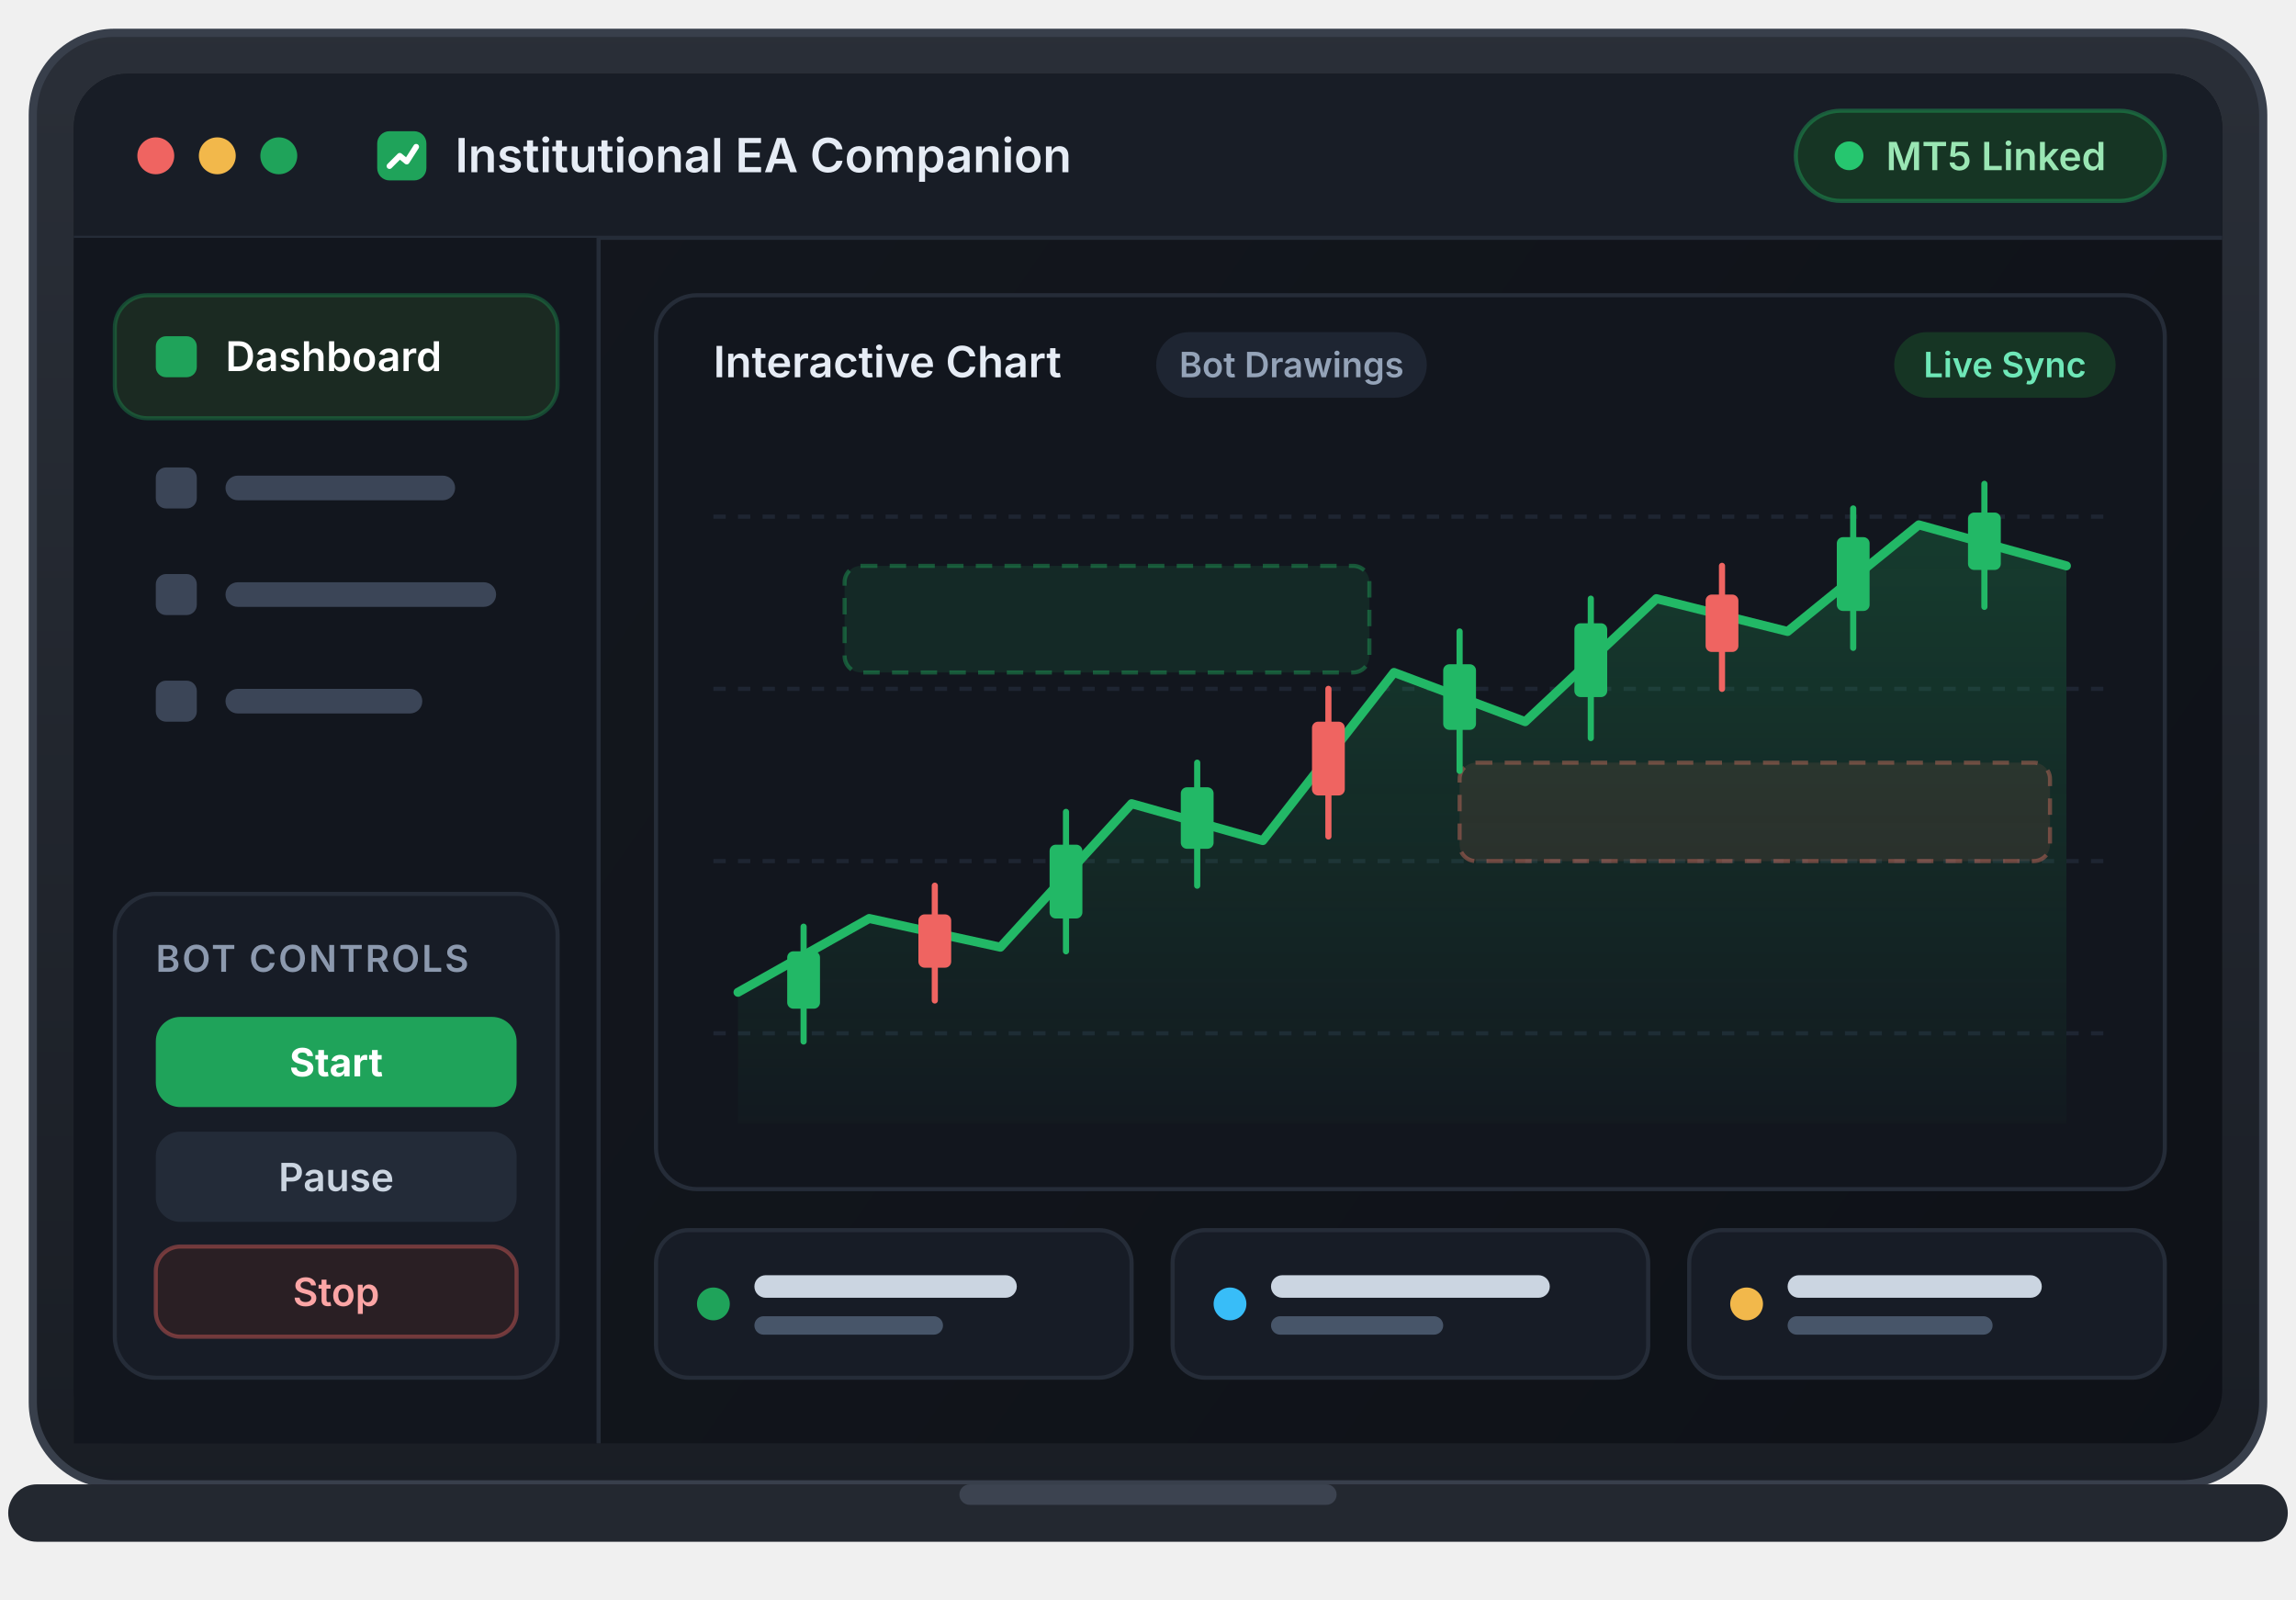
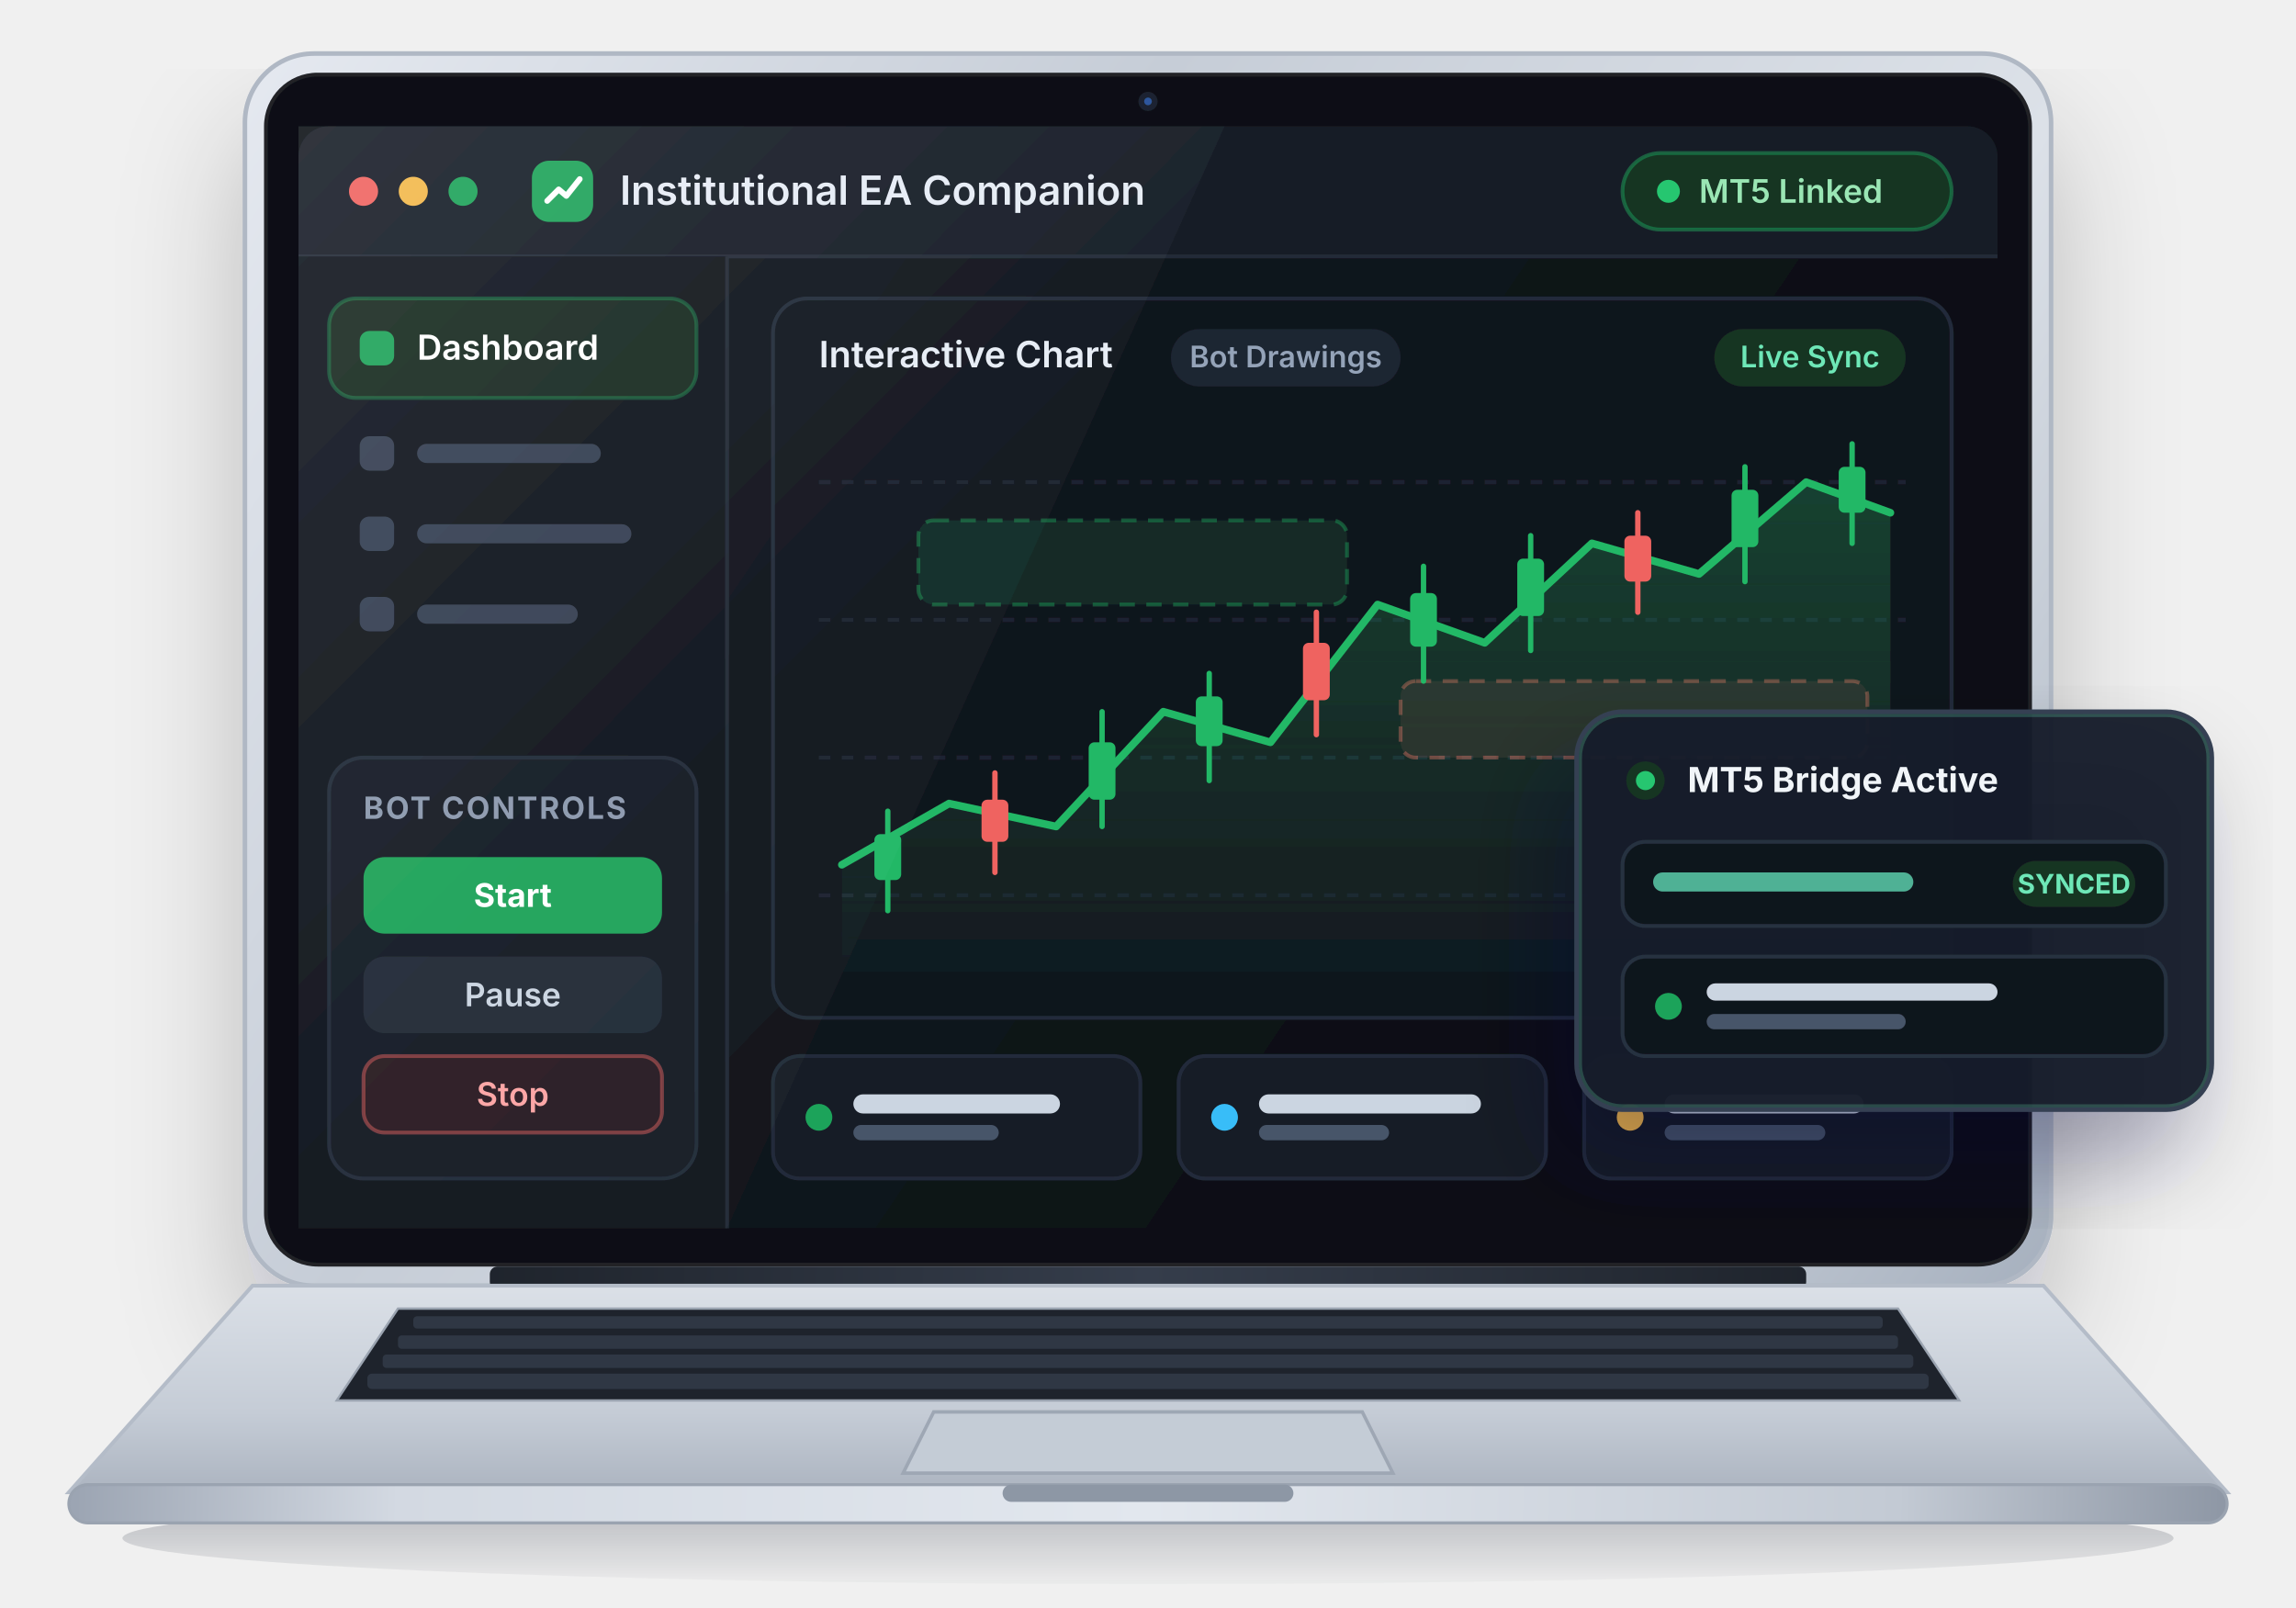
- <svg xmlns="http://www.w3.org/2000/svg" viewBox="0 0 560 390" width="560" height="390" fill="none">
+ <svg xmlns="http://www.w3.org/2000/svg" viewBox="0 0 600 420" width="600" height="420" fill="none">
  <defs>
-     <linearGradient id="screenBg" x1="0" y1="0" x2="560" y2="390" gradientUnits="userSpaceOnUse">
-       <stop offset="0%" stop-color="#14181F" />
-       <stop offset="100%" stop-color="#0E1117" />
+     <filter id="laptopShadow" x="-10%" y="-10%" width="120%" height="130%">
+       <feDropShadow dx="0" dy="18" stdDeviation="16" flood-color="#0F172A" flood-opacity="0.22" />
+     </filter>
+     <filter id="panelFloatShadow" x="-20%" y="-20%" width="140%" height="150%">
+       <feDropShadow dx="-6" dy="14" stdDeviation="12" flood-color="#081235" flood-opacity="0.32" />
+     </filter>
+     <linearGradient id="lidOuter" x1="65" y1="14" x2="535" y2="336" gradientUnits="userSpaceOnUse">
+       <stop offset="0%" stop-color="#E5E9F0" />
+       <stop offset="35%" stop-color="#C6CDD7" />
+       <stop offset="70%" stop-color="#DCE1E8" />
+       <stop offset="100%" stop-color="#A6B0BE" />
    </linearGradient>
-     <linearGradient id="chartGlow" x1="280" y1="120" x2="280" y2="290" gradientUnits="userSpaceOnUse">
-       <stop offset="0%" stop-color="#1FA35A" stop-opacity="0.28" />
+     <linearGradient id="baseTop" x1="300" y1="334" x2="300" y2="388" gradientUnits="userSpaceOnUse">
+       <stop offset="0%" stop-color="#DCE1E8" />
+       <stop offset="65%" stop-color="#C5CCD6" />
+       <stop offset="100%" stop-color="#AEB6C2" />
+     </linearGradient>
+     <linearGradient id="baseLip" x1="20" y1="388" x2="580" y2="400" gradientUnits="userSpaceOnUse">
+       <stop offset="0%" stop-color="#9CA5B3" />
+       <stop offset="15%" stop-color="#D3D9E2" />
+       <stop offset="50%" stop-color="#E2E7EE" />
+       <stop offset="85%" stop-color="#C3CAD4" />
+       <stop offset="100%" stop-color="#8F98A6" />
+     </linearGradient>
+     <linearGradient id="hingeGrad" x1="120" y1="332" x2="480" y2="338" gradientUnits="userSpaceOnUse">
+       <stop offset="0%" stop-color="#1E232B" />
+       <stop offset="50%" stop-color="#353D4B" />
+       <stop offset="100%" stop-color="#1E232B" />
+     </linearGradient>
+     <linearGradient id="screenBg" x1="76" y1="24" x2="524" y2="326" gradientUnits="userSpaceOnUse">
+       <stop offset="0%" stop-color="#131820" />
+       <stop offset="100%" stop-color="#0B0E14" />
+     </linearGradient>
+     <linearGradient id="chartGlow" x1="340" y1="120" x2="340" y2="268" gradientUnits="userSpaceOnUse">
+       <stop offset="0%" stop-color="#1FA35A" stop-opacity="0.32" />
      <stop offset="100%" stop-color="#1FA35A" stop-opacity="0" />
    </linearGradient>
-     <linearGradient id="bezel" x1="0" y1="0" x2="0" y2="390" gradientUnits="userSpaceOnUse">
-       <stop offset="0%" stop-color="#2A2F38" />
-       <stop offset="100%" stop-color="#181C23" />
+     <linearGradient id="screenGlare" x1="76" y1="24" x2="380" y2="326" gradientUnits="userSpaceOnUse">
+       <stop offset="0%" stop-color="#FFFFFF" stop-opacity="0.11" />
+       <stop offset="45%" stop-color="#FFFFFF" stop-opacity="0.03" />
+       <stop offset="100%" stop-color="#FFFFFF" stop-opacity="0" />
+     </linearGradient>
+     <linearGradient id="groundShadow" x1="300" y1="392" x2="300" y2="416" gradientUnits="userSpaceOnUse">
+       <stop offset="0%" stop-color="#0F172A" stop-opacity="0.26" />
+       <stop offset="100%" stop-color="#0F172A" stop-opacity="0" />
    </linearGradient>
  </defs>
-   <rect x="8" y="8" width="544" height="354" rx="20" fill="url(#bezel)" stroke="#383F4B" stroke-width="2" />
-   <rect x="18" y="18" width="524" height="334" rx="13" fill="url(#screenBg)" />
-   <rect x="2" y="362" width="556" height="14" rx="7" fill="#232830" />
-   <rect x="234" y="362" width="92" height="5" rx="2.5" fill="#3C4350" />
-   <rect x="18" y="18" width="524" height="40" rx="13" fill="#181D26" />
-   <rect x="18" y="45" width="524" height="13" fill="#181D26" />
-   <line x1="18" y1="58" x2="542" y2="58" stroke="#252C38" stroke-width="1" />
-   <circle cx="38" cy="38" r="4.5" fill="#EF6461" />
-   <circle cx="53" cy="38" r="4.5" fill="#F2B84B" />
-   <circle cx="68" cy="38" r="4.5" fill="#1FA35A" />
-   <rect x="92" y="32" width="12" height="12" rx="3" fill="#1FA35A" />
-   <path d="M95 40.5L97.5 38L99.2 39.4L101.5 35.8" stroke="#FFFFFF" stroke-width="1.4" stroke-linecap="round" stroke-linejoin="round" />
-   <text x="111" y="42" fill="#E6ECF5" font-family="system-ui, -apple-system, sans-serif" font-size="11.5" font-weight="600">Institutional EA Companion</text>
-   <rect x="438" y="27" width="90" height="22" rx="11" fill="#163524" stroke="#1FA35A" stroke-opacity="0.45" />
-   <circle cx="451" cy="38" r="3.5" fill="#26C66F" />
-   <text x="460" y="41.5" fill="#9AE6B4" font-family="system-ui, -apple-system, sans-serif" font-size="9.5" font-weight="600">MT5 Linked</text>
-   <rect x="18" y="58" width="128" height="294" fill="#12161E" />
-   <line x1="146" y1="58" x2="146" y2="352" stroke="#252C38" stroke-width="1" />
-   <rect x="28" y="72" width="108" height="30" rx="8" fill="#1B2A22" stroke="#1FA35A" stroke-opacity="0.35" />
-   <rect x="38" y="82" width="10" height="10" rx="2.5" fill="#1FA35A" />
-   <text x="55" y="90.5" fill="#FFFFFF" font-family="system-ui, -apple-system, sans-serif" font-size="10" font-weight="600">Dashboard</text>
-   <rect x="38" y="114" width="10" height="10" rx="2.5" fill="#3B4557" />
-   <rect x="55" y="116" width="56" height="6" rx="3" fill="#3B4557" />
-   <rect x="38" y="140" width="10" height="10" rx="2.5" fill="#3B4557" />
-   <rect x="55" y="142" width="66" height="6" rx="3" fill="#3B4557" />
-   <rect x="38" y="166" width="10" height="10" rx="2.5" fill="#3B4557" />
-   <rect x="55" y="168" width="48" height="6" rx="3" fill="#3B4557" />
-   <rect x="28" y="218" width="108" height="118" rx="10" fill="#171C26" stroke="#252C38" />
-   <text x="38" y="237" fill="#8C99AE" font-family="system-ui, -apple-system, sans-serif" font-size="9" font-weight="600" letter-spacing="0.5">BOT CONTROLS</text>
-   <rect x="38" y="248" width="88" height="22" rx="6" fill="#1FA35A" />
-   <text x="82" y="262.5" text-anchor="middle" fill="#FFFFFF" font-family="system-ui, -apple-system, sans-serif" font-size="9.5" font-weight="700">Start</text>
-   <rect x="38" y="276" width="88" height="22" rx="6" fill="#232B38" />
-   <text x="82" y="290.5" text-anchor="middle" fill="#CBD5E1" font-family="system-ui, -apple-system, sans-serif" font-size="9.5" font-weight="600">Pause</text>
-   <rect x="38" y="304" width="88" height="22" rx="6" fill="#2A1F24" stroke="#EF6461" stroke-opacity="0.4" />
-   <text x="82" y="318.5" text-anchor="middle" fill="#FCA5A5" font-family="system-ui, -apple-system, sans-serif" font-size="9.5" font-weight="600">Stop</text>
-   <rect x="160" y="72" width="368" height="218" rx="10" fill="#12161E" stroke="#252C38" />
-   <text x="174" y="92" fill="#E6ECF5" font-family="system-ui, -apple-system, sans-serif" font-size="10.5" font-weight="600">Interactive Chart</text>
-   <rect x="282" y="81" width="66" height="16" rx="8" fill="#1E2532" />
-   <text x="315" y="92" text-anchor="middle" fill="#94A3B8" font-family="system-ui, -apple-system, sans-serif" font-size="8.5" font-weight="600">Bot Drawings</text>
-   <rect x="462" y="81" width="54" height="16" rx="8" fill="#163524" />
-   <text x="489" y="92" text-anchor="middle" fill="#6EE7B7" font-family="system-ui, -apple-system, sans-serif" font-size="8.5" font-weight="600">Live Sync</text>
-   <line x1="174" y1="126" x2="514" y2="126" stroke="#1E2532" stroke-width="1" stroke-dasharray="3 3" />
-   <line x1="174" y1="168" x2="514" y2="168" stroke="#1E2532" stroke-width="1" stroke-dasharray="3 3" />
-   <line x1="174" y1="210" x2="514" y2="210" stroke="#1E2532" stroke-width="1" stroke-dasharray="3 3" />
-   <line x1="174" y1="252" x2="514" y2="252" stroke="#1E2532" stroke-width="1" stroke-dasharray="3 3" />
-   <rect x="206" y="138" width="128" height="26" rx="4" fill="#1FA35A" fill-opacity="0.14" stroke="#1FA35A" stroke-opacity="0.45" stroke-dasharray="4 3" />
-   <rect x="356" y="186" width="144" height="24" rx="4" fill="#EF6461" fill-opacity="0.12" stroke="#EF6461" stroke-opacity="0.45" stroke-dasharray="4 3" />
-   <path d="M180 242 L212 224 L244 231 L276 196 L308 205 L340 164 L372 176 L404 146 L436 154 L468 128 L504 138 L504 274 L180 274 Z" fill="url(#chartGlow)" />
-   <path d="M180 242 L212 224 L244 231 L276 196 L308 205 L340 164 L372 176 L404 146 L436 154 L468 128 L504 138" stroke="#22B866" stroke-width="2.2" stroke-linecap="round" stroke-linejoin="round" />
-   <g stroke-width="1.5" stroke-linecap="round">
-     <line x1="196" y1="226" x2="196" y2="254" stroke="#22B866" />
-     <rect x="192" y="232" width="8" height="14" rx="1.5" fill="#22B866" />
-     <line x1="228" y1="216" x2="228" y2="244" stroke="#EF6461" />
-     <rect x="224" y="223" width="8" height="13" rx="1.5" fill="#EF6461" />
-     <line x1="260" y1="198" x2="260" y2="232" stroke="#22B866" />
-     <rect x="256" y="206" width="8" height="18" rx="1.5" fill="#22B866" />
-     <line x1="292" y1="186" x2="292" y2="216" stroke="#22B866" />
-     <rect x="288" y="192" width="8" height="15" rx="1.5" fill="#22B866" />
-     <line x1="324" y1="168" x2="324" y2="204" stroke="#EF6461" />
-     <rect x="320" y="176" width="8" height="18" rx="1.5" fill="#EF6461" />
-     <line x1="356" y1="154" x2="356" y2="188" stroke="#22B866" />
-     <rect x="352" y="162" width="8" height="16" rx="1.5" fill="#22B866" />
-     <line x1="388" y1="146" x2="388" y2="180" stroke="#22B866" />
-     <rect x="384" y="152" width="8" height="18" rx="1.5" fill="#22B866" />
-     <line x1="420" y1="138" x2="420" y2="168" stroke="#EF6461" />
-     <rect x="416" y="145" width="8" height="14" rx="1.5" fill="#EF6461" />
-     <line x1="452" y1="124" x2="452" y2="158" stroke="#22B866" />
-     <rect x="448" y="131" width="8" height="18" rx="1.5" fill="#22B866" />
-     <line x1="484" y1="118" x2="484" y2="148" stroke="#22B866" />
-     <rect x="480" y="125" width="8" height="14" rx="1.5" fill="#22B866" />
+   <ellipse cx="300" cy="402" rx="268" ry="12" fill="url(#groundShadow)" />
+   <g filter="url(#laptopShadow)">
+     <rect x="64" y="14" width="472" height="322" rx="18" fill="url(#lidOuter)" stroke="#B0B8C4" stroke-width="1.2" />
+     <rect x="69" y="19" width="462" height="312" rx="14" fill="#0D1016" />
+     <rect x="69.5" y="19.5" width="461" height="311" rx="13.5" stroke="#FFFFFF" stroke-opacity="0.08" stroke-width="1" />
+     <circle cx="300" cy="26.5" r="2.5" fill="#1D2430" />
+     <circle cx="300" cy="26.5" r="1" fill="#3B82F6" fill-opacity="0.55" />
+     <rect x="78" y="33" width="444" height="288" rx="8" fill="url(#screenBg)" />
+     <rect x="78" y="33" width="444" height="34" rx="8" fill="#171D27" />
+     <rect x="78" y="57" width="444" height="10" fill="#171D27" />
+     <line x1="78" y1="67" x2="522" y2="67" stroke="#232B38" stroke-width="1" />
+     <circle cx="95" cy="50" r="3.8" fill="#EF6461" />
+     <circle cx="108" cy="50" r="3.8" fill="#F2B84B" />
+     <circle cx="121" cy="50" r="3.8" fill="#1FA35A" />
+     <rect x="139" y="42" width="16" height="16" rx="4.5" fill="#1FA35A" />
+     <path d="M143 52.5L146 49.5L148 51.2L151.5 46.8" stroke="#FFFFFF" stroke-width="1.5" stroke-linecap="round" stroke-linejoin="round" />
+     <text x="162" y="53.5" fill="#E6ECF5" font-family="system-ui, -apple-system, sans-serif" font-size="10.5" font-weight="600">Institutional EA Companion</text>
+     <rect x="424" y="40" width="86" height="20" rx="10" fill="#153424" stroke="#1FA35A" stroke-opacity="0.5" />
+     <circle cx="436" cy="50" r="3" fill="#26C66F" />
+     <text x="444" y="53" fill="#9AE6B4" font-family="system-ui, -apple-system, sans-serif" font-size="8.5" font-weight="600">MT5 Linked</text>
+     <rect x="78" y="67" width="112" height="254" fill="#11161E" />
+     <line x1="190" y1="67" x2="190" y2="321" stroke="#222A36" stroke-width="1" />
+     <rect x="86" y="78" width="96" height="26" rx="7" fill="#192A21" stroke="#1FA35A" stroke-opacity="0.4" />
+     <rect x="94" y="86.5" width="9" height="9" rx="2.5" fill="#1FA35A" />
+     <text x="109" y="94" fill="#FFFFFF" font-family="system-ui, -apple-system, sans-serif" font-size="9" font-weight="600">Dashboard</text>
+     <rect x="94" y="114" width="9" height="9" rx="2.5" fill="#354052" />
+     <rect x="109" y="116" width="48" height="5" rx="2.5" fill="#354052" />
+     <rect x="94" y="135" width="9" height="9" rx="2.5" fill="#354052" />
+     <rect x="109" y="137" width="56" height="5" rx="2.5" fill="#354052" />
+     <rect x="94" y="156" width="9" height="9" rx="2.5" fill="#354052" />
+     <rect x="109" y="158" width="42" height="5" rx="2.5" fill="#354052" />
+     <rect x="86" y="198" width="96" height="110" rx="9" fill="#161C26" stroke="#232C3A" />
+     <text x="95" y="214" fill="#8C99AE" font-family="system-ui, -apple-system, sans-serif" font-size="8" font-weight="700" letter-spacing="0.5">BOT CONTROLS</text>
+     <rect x="95" y="224" width="78" height="20" rx="5.5" fill="#1FA35A" />
+     <text x="134" y="237" text-anchor="middle" fill="#FFFFFF" font-family="system-ui, -apple-system, sans-serif" font-size="8.5" font-weight="700">Start</text>
+     <rect x="95" y="250" width="78" height="20" rx="5.5" fill="#232B38" />
+     <text x="134" y="263" text-anchor="middle" fill="#CBD5E1" font-family="system-ui, -apple-system, sans-serif" font-size="8.5" font-weight="600">Pause</text>
+     <rect x="95" y="276" width="78" height="20" rx="5.5" fill="#2A1E24" stroke="#EF6461" stroke-opacity="0.45" />
+     <text x="134" y="289" text-anchor="middle" fill="#FCA5A5" font-family="system-ui, -apple-system, sans-serif" font-size="8.5" font-weight="600">Stop</text>
+     <rect x="202" y="78" width="308" height="188" rx="9" fill="#11161E" stroke="#232C3A" />
+     <text x="214" y="96" fill="#E6ECF5" font-family="system-ui, -apple-system, sans-serif" font-size="9.5" font-weight="600">Interactive Chart</text>
+     <rect x="306" y="86" width="60" height="15" rx="7.5" fill="#1D2532" />
+     <text x="336" y="96" text-anchor="middle" fill="#94A3B8" font-family="system-ui, -apple-system, sans-serif" font-size="7.8" font-weight="600">Bot Drawings</text>
+     <rect x="448" y="86" width="50" height="15" rx="7.5" fill="#153424" />
+     <text x="473" y="96" text-anchor="middle" fill="#6EE7B7" font-family="system-ui, -apple-system, sans-serif" font-size="7.8" font-weight="600">Live Sync</text>
+     <line x1="214" y1="126" x2="498" y2="126" stroke="#1C2330" stroke-width="1" stroke-dasharray="3 3" />
+     <line x1="214" y1="162" x2="498" y2="162" stroke="#1C2330" stroke-width="1" stroke-dasharray="3 3" />
+     <line x1="214" y1="198" x2="498" y2="198" stroke="#1C2330" stroke-width="1" stroke-dasharray="3 3" />
+     <line x1="214" y1="234" x2="498" y2="234" stroke="#1C2330" stroke-width="1" stroke-dasharray="3 3" />
+     <rect x="240" y="136" width="112" height="22" rx="4" fill="#1FA35A" fill-opacity="0.15" stroke="#1FA35A" stroke-opacity="0.45" stroke-dasharray="4 3" />
+     <rect x="366" y="178" width="122" height="20" rx="4" fill="#EF6461" fill-opacity="0.13" stroke="#EF6461" stroke-opacity="0.45" stroke-dasharray="4 3" />
+     <path d="M220 226 L248 210 L276 216 L304 186 L332 194 L360 158 L388 168 L416 142 L444 150 L472 126 L494 134 L494 254 L220 254 Z" fill="url(#chartGlow)" />
+     <path d="M220 226 L248 210 L276 216 L304 186 L332 194 L360 158 L388 168 L416 142 L444 150 L472 126 L494 134" stroke="#22B866" stroke-width="2" stroke-linecap="round" stroke-linejoin="round" />
+     <g stroke-width="1.4" stroke-linecap="round">
+       <line x1="232" y1="212" x2="232" y2="238" stroke="#22B866" />
+       <rect x="228.5" y="218" width="7" height="12" rx="1.5" fill="#22B866" />
+       <line x1="260" y1="202" x2="260" y2="228" stroke="#EF6461" />
+       <rect x="256.5" y="209" width="7" height="11" rx="1.5" fill="#EF6461" />
+       <line x1="288" y1="186" x2="288" y2="216" stroke="#22B866" />
+       <rect x="284.5" y="194" width="7" height="15" rx="1.5" fill="#22B866" />
+       <line x1="316" y1="176" x2="316" y2="204" stroke="#22B866" />
+       <rect x="312.5" y="182" width="7" height="13" rx="1.5" fill="#22B866" />
+       <line x1="344" y1="160" x2="344" y2="192" stroke="#EF6461" />
+       <rect x="340.5" y="168" width="7" height="15" rx="1.5" fill="#EF6461" />
+       <line x1="372" y1="148" x2="372" y2="178" stroke="#22B866" />
+       <rect x="368.5" y="155" width="7" height="14" rx="1.5" fill="#22B866" />
+       <line x1="400" y1="140" x2="400" y2="170" stroke="#22B866" />
+       <rect x="396.5" y="146" width="7" height="15" rx="1.5" fill="#22B866" />
+       <line x1="428" y1="134" x2="428" y2="160" stroke="#EF6461" />
+       <rect x="424.5" y="140" width="7" height="12" rx="1.5" fill="#EF6461" />
+       <line x1="456" y1="122" x2="456" y2="152" stroke="#22B866" />
+       <rect x="452.5" y="128" width="7" height="15" rx="1.5" fill="#22B866" />
+       <line x1="484" y1="116" x2="484" y2="142" stroke="#22B866" />
+       <rect x="480.5" y="122" width="7" height="12" rx="1.5" fill="#22B866" />
+     </g>
+     <rect x="202" y="276" width="96" height="32" rx="7" fill="#161C26" stroke="#232C3A" />
+     <circle cx="214" cy="292" r="3.5" fill="#1FA35A" />
+     <rect x="223" y="286" width="54" height="5" rx="2.5" fill="#CBD5E1" />
+     <rect x="223" y="294" width="38" height="4" rx="2" fill="#475569" />
+     <rect x="308" y="276" width="96" height="32" rx="7" fill="#161C26" stroke="#232C3A" />
+     <circle cx="320" cy="292" r="3.5" fill="#38BDF8" />
+     <rect x="329" y="286" width="58" height="5" rx="2.5" fill="#CBD5E1" />
+     <rect x="329" y="294" width="34" height="4" rx="2" fill="#475569" />
+     <rect x="414" y="276" width="96" height="32" rx="7" fill="#161C26" stroke="#232C3A" />
+     <circle cx="426" cy="292" r="3.5" fill="#F2B84B" />
+     <rect x="435" y="286" width="52" height="5" rx="2.5" fill="#CBD5E1" />
+     <rect x="435" y="294" width="42" height="4" rx="2" fill="#475569" />
+     <path d="M78 33 H320 L190 321 H78 V33 Z" fill="url(#screenGlare)" />
  </g>
-   <rect x="160" y="300" width="116" height="36" rx="8" fill="#171C26" stroke="#252C38" />
-   <circle cx="174" cy="318" r="4" fill="#1FA35A" />
-   <rect x="184" y="311" width="64" height="5.5" rx="2.75" fill="#CBD5E1" />
-   <rect x="184" y="321" width="46" height="4.5" rx="2.25" fill="#475569" />
-   <rect x="286" y="300" width="116" height="36" rx="8" fill="#171C26" stroke="#252C38" />
-   <circle cx="300" cy="318" r="4" fill="#38BDF8" />
-   <rect x="310" y="311" width="68" height="5.5" rx="2.75" fill="#CBD5E1" />
-   <rect x="310" y="321" width="42" height="4.5" rx="2.25" fill="#475569" />
-   <rect x="412" y="300" width="116" height="36" rx="8" fill="#171C26" stroke="#252C38" />
-   <circle cx="426" cy="318" r="4" fill="#F2B84B" />
-   <rect x="436" y="311" width="62" height="5.5" rx="2.75" fill="#CBD5E1" />
-   <rect x="436" y="321" width="50" height="4.5" rx="2.25" fill="#475569" />
+   <g filter="url(#panelFloatShadow)">
+     <rect x="412" y="186" width="166" height="104" rx="12" fill="#171E29" fill-opacity="0.96" stroke="#364152" stroke-width="1.2" />
+     <rect x="413" y="187" width="164" height="102" rx="11" stroke="#6CF3C8" stroke-opacity="0.22" stroke-width="0.8" />
+     <circle cx="430" cy="204" r="5" fill="#153424" />
+     <circle cx="430" cy="204" r="2.5" fill="#26C66F" />
+     <text x="441" y="207" fill="#F1F5F9" font-family="system-ui, -apple-system, sans-serif" font-size="9" font-weight="700">MT5 Bridge Active</text>
+     <rect x="424" y="220" width="142" height="22" rx="6" fill="#11161E" stroke="#253041" />
+     <rect x="432" y="228" width="68" height="5" rx="2.5" fill="#6CF3C8" fill-opacity="0.7" />
+     <rect x="526" y="225" width="32" height="12" rx="6" fill="#153424" />
+     <text x="542" y="233.5" text-anchor="middle" fill="#6EE7B7" font-family="system-ui, -apple-system, sans-serif" font-size="7" font-weight="700">SYNCED</text>
+     <rect x="424" y="250" width="142" height="26" rx="6" fill="#11161E" stroke="#253041" />
+     <circle cx="436" cy="263" r="3.5" fill="#1FA35A" />
+     <rect x="446" y="257" width="76" height="4.5" rx="2.25" fill="#CBD5E1" />
+     <rect x="446" y="265" width="52" height="4" rx="2" fill="#475569" />
+   </g>
+   <g>
+     <rect x="128" y="331" width="344" height="6" rx="2" fill="url(#hingeGrad)" />
+     <polygon points="66,336 534,336 582,390 18,390" fill="url(#baseTop)" stroke="#B4BCC8" stroke-width="1" />
+     <polygon points="104,342 496,342 512,366 88,366" fill="#1E232C" stroke="#9AA3B0" stroke-width="0.6" />
+     <g fill="#2F3744">
+       <rect x="108" y="344" width="384" height="3.2" rx="1" />
+       <rect x="104" y="349" width="392" height="3.5" rx="1" />
+       <rect x="100" y="354" width="400" height="3.5" rx="1" />
+       <rect x="96" y="359" width="408" height="4" rx="1.2" />
+     </g>
+     <polygon points="244,369 356,369 364,385 236,385" fill="#C4CCD6" stroke="#9EA7B4" stroke-width="0.9" />
+     <rect x="18" y="388" width="564" height="10" rx="5" fill="url(#baseLip)" stroke="#9AA3B0" stroke-width="0.8" />
+     <rect x="262" y="388" width="76" height="4.5" rx="2.25" fill="#8D97A5" />
+   </g>
</svg>
